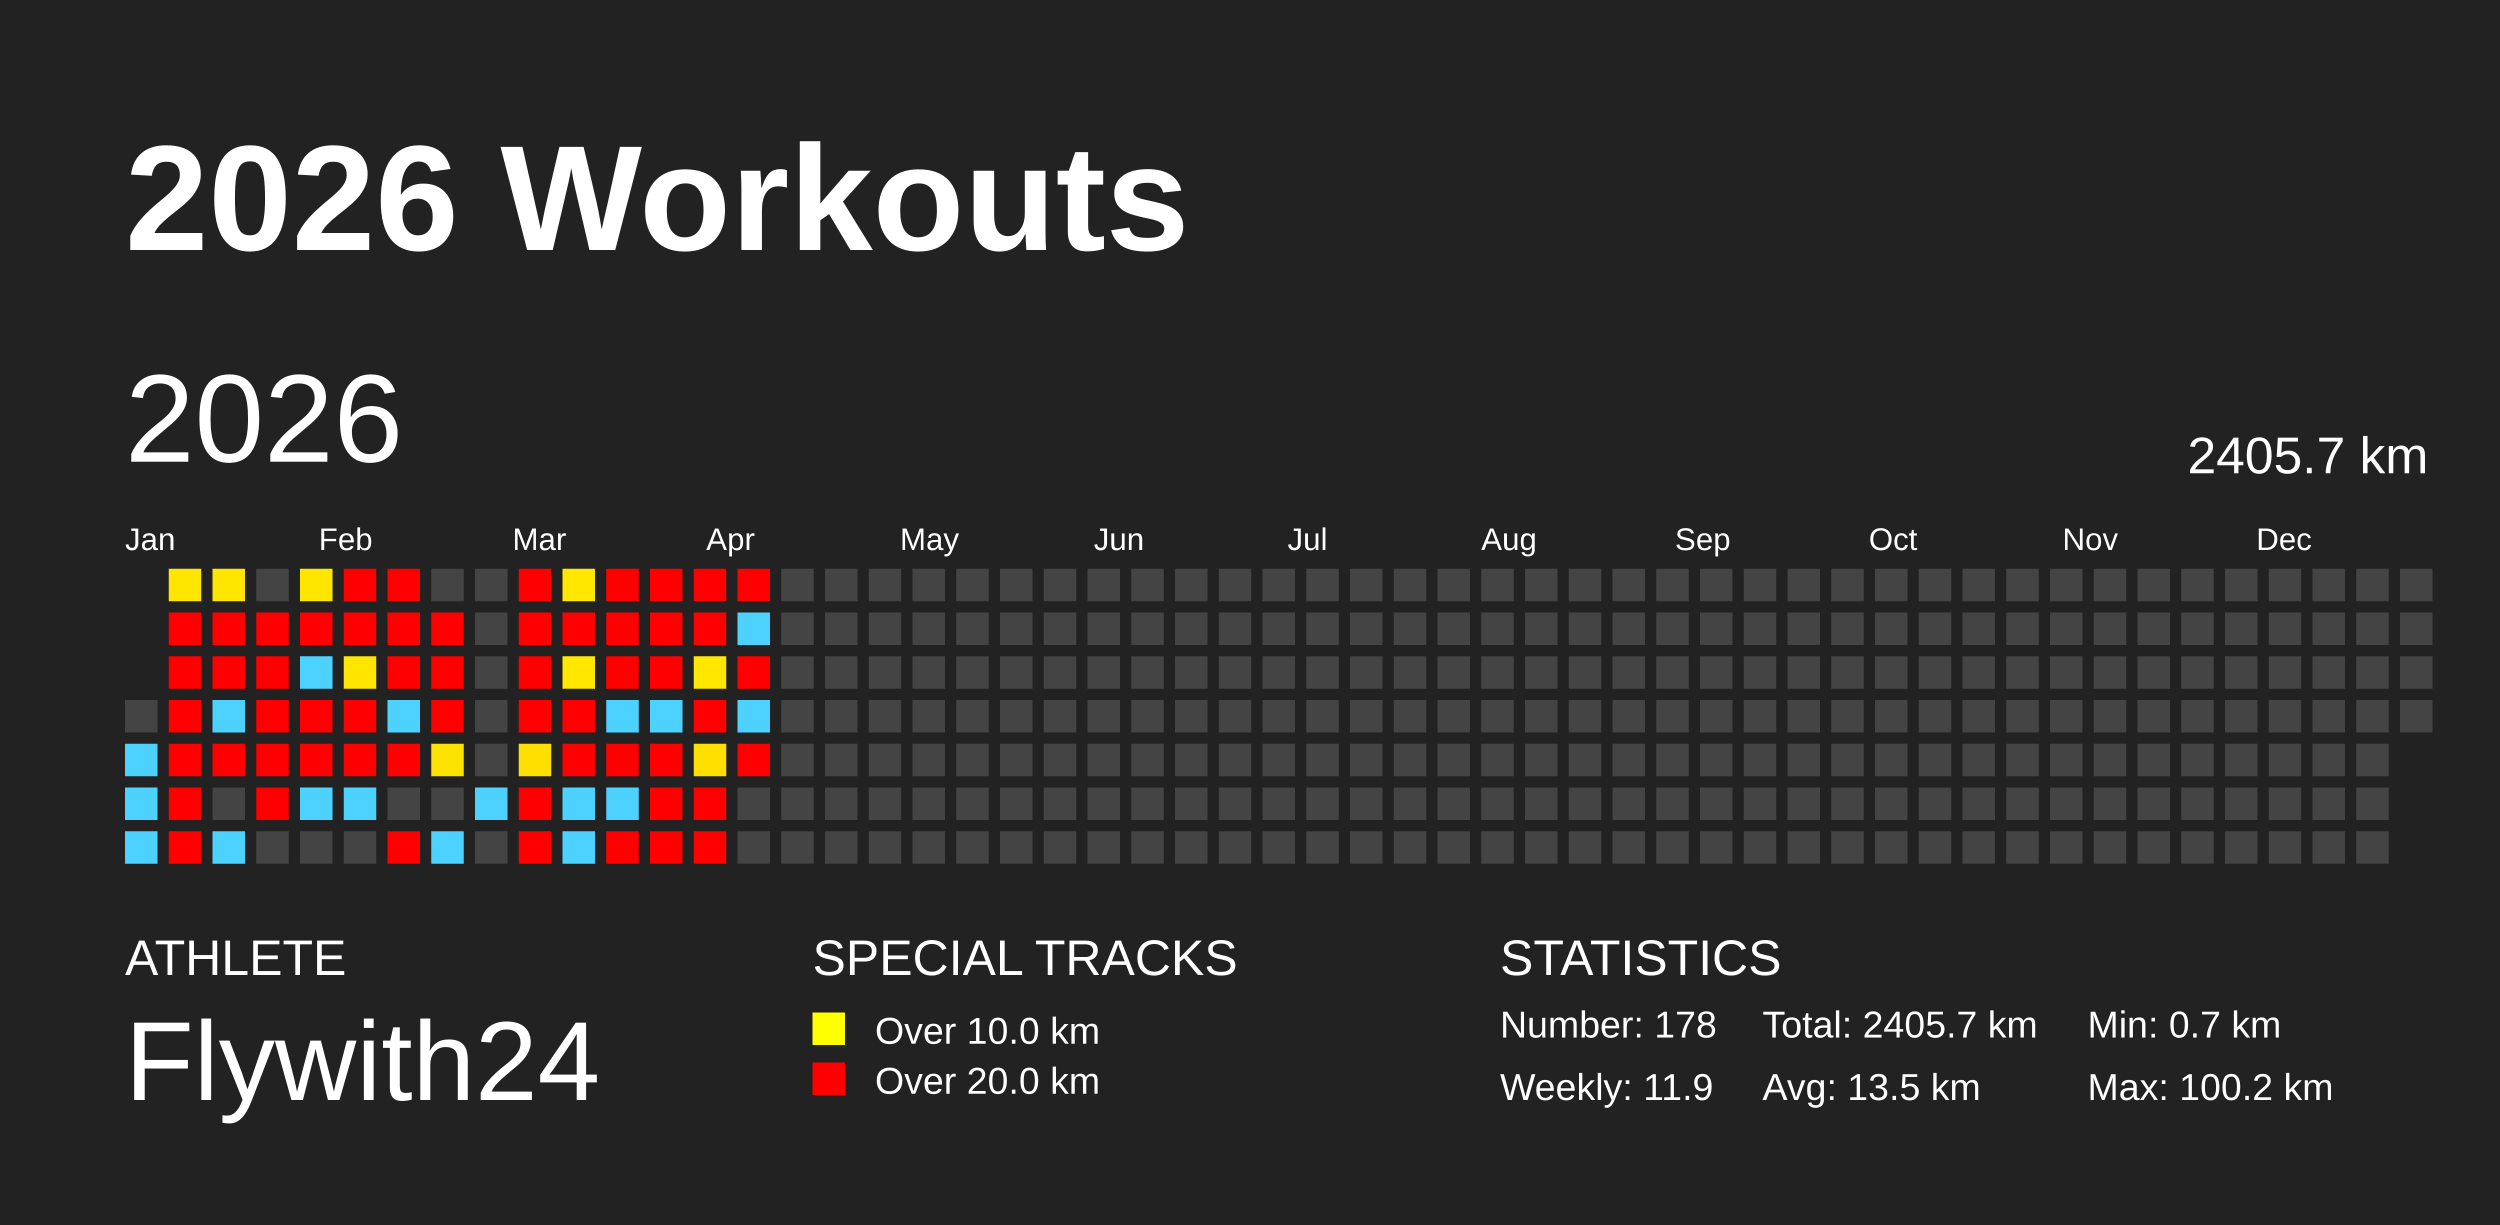
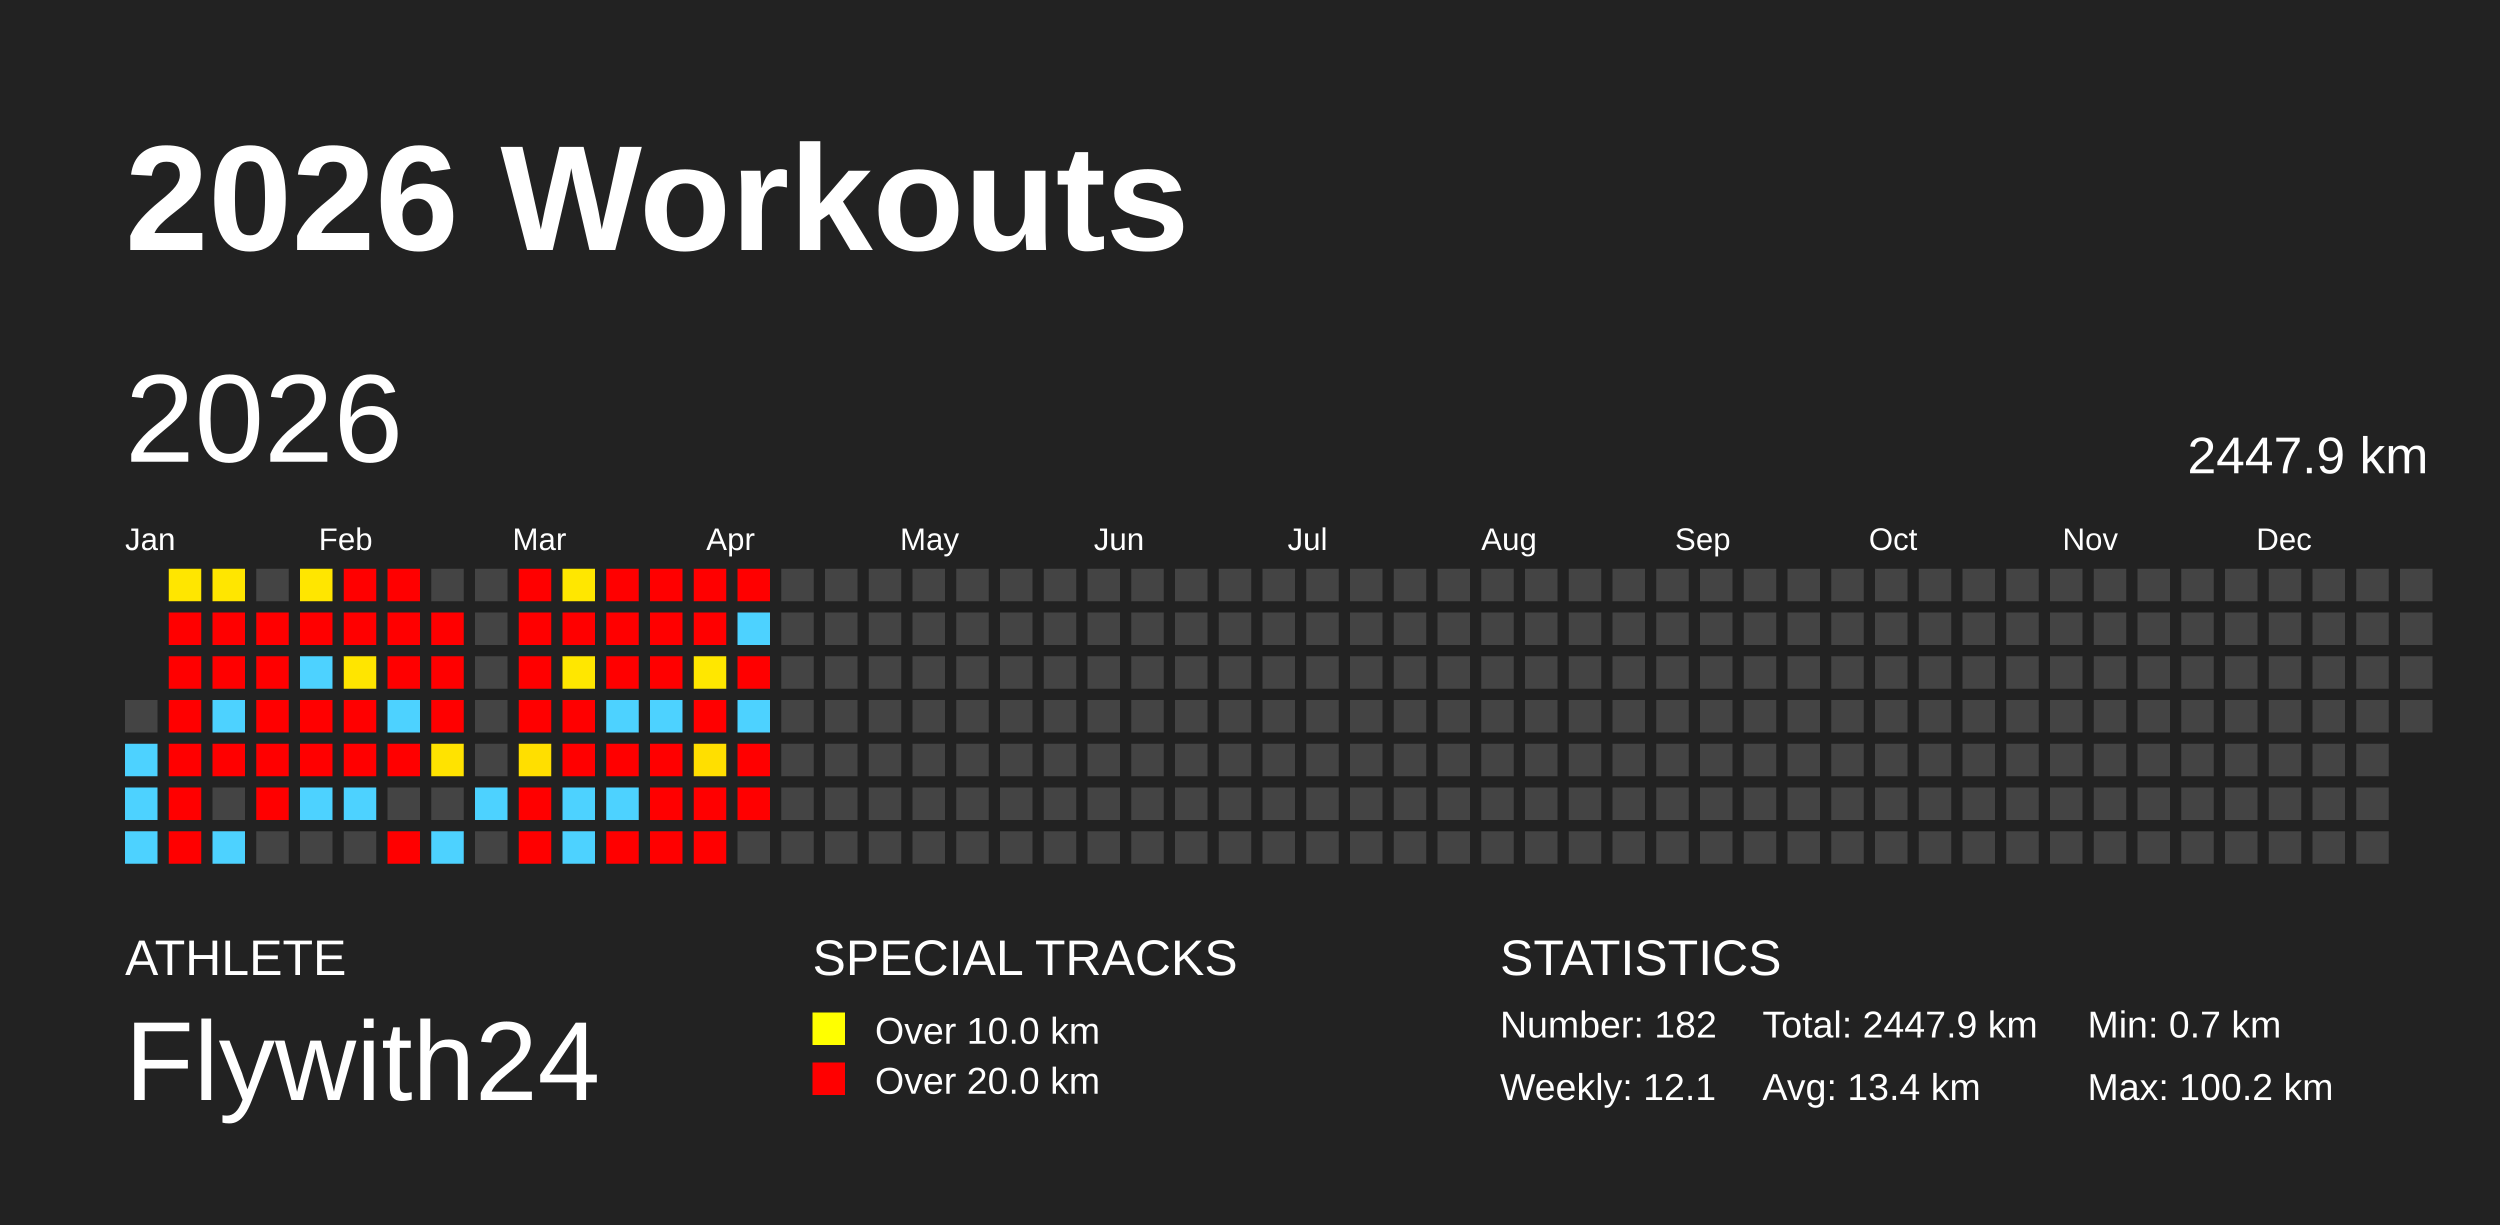
<svg xmlns="http://www.w3.org/2000/svg" baseProfile="full" height="98mm" version="1.1" viewBox="0,0,200,98" width="200mm">
  <defs />
  <rect fill="#222222" height="98" width="200" x="0" y="0" />
  <text fill="#FFFFFF" style="font-size:12px; font-family:Arial; font-weight:bold;" x="10" y="20">2026 Workouts</text>
  <text fill="#FFFFFF" style="font-size:4px; font-family:Arial" x="10" y="78">ATHLETE</text>
  <text fill="#FFFFFF" style="font-size:9px; font-family:Arial" x="10" y="88">Flywith24</text>
  <text fill="#FFFFFF" style="font-size:4px; font-family:Arial" x="65" y="78">SPECIAL TRACKS</text>
  <rect fill="yellow" height="2.6" width="2.6" x="65" y="81" />
  <text fill="#FFFFFF" style="font-size:3px; font-family:Arial" x="70" y="83.5">Over 10.0 km</text>
  <rect fill="red" height="2.6" width="2.6" x="65" y="85" />
  <text fill="#FFFFFF" style="font-size:3px; font-family:Arial" x="70" y="87.5">Over 20.0 km</text>
  <text fill="#FFFFFF" style="font-size:4px; font-family:Arial" x="120" y="78">STATISTICS</text>
-   <text fill="#FFFFFF" style="font-size:3px; font-family:Arial" x="120" y="83">Number: 178</text>
-   <text fill="#FFFFFF" style="font-size:3px; font-family:Arial" x="120" y="88">Weekly: 11.9</text>
-   <text fill="#FFFFFF" style="font-size:3px; font-family:Arial" x="141" y="83">Total: 2405.7 km</text>
-   <text fill="#FFFFFF" style="font-size:3px; font-family:Arial" x="141" y="88">Avg: 13.5 km</text>
+   <text fill="#FFFFFF" style="font-size:3px; font-family:Arial" x="120" y="83">Number: 182</text>
+   <text fill="#FFFFFF" style="font-size:3px; font-family:Arial" x="120" y="88">Weekly: 12.1</text>
+   <text fill="#FFFFFF" style="font-size:3px; font-family:Arial" x="141" y="83">Total: 2447.9 km</text>
+   <text fill="#FFFFFF" style="font-size:3px; font-family:Arial" x="141" y="88">Avg: 13.4 km</text>
  <text fill="#FFFFFF" style="font-size:3px; font-family:Arial" x="167" y="83">Min: 0.7 km</text>
  <text fill="#FFFFFF" style="font-size:3px; font-family:Arial" x="167" y="88">Max: 100.2 km</text>
  <text dominant-baseline="hanging" fill="#FFFFFF" style="font-size:10.0px; font-family:Arial;" x="10" y="30">2026</text>
-   <text dominant-baseline="hanging" fill="#FFFFFF" style="font-size:4.125px; font-family:Arial;" x="175" y="35">2405.7 km</text>
+   <text dominant-baseline="hanging" fill="#FFFFFF" style="font-size:4.125px; font-family:Arial;" x="175" y="35">2447.9 km</text>
  <text fill="#FFFFFF" style="font-size:2.5px; font-family:Arial" x="10.0" y="44">Jan</text>
  <text fill="#FFFFFF" style="font-size:2.5px; font-family:Arial" x="25.5" y="44">Feb</text>
  <text fill="#FFFFFF" style="font-size:2.5px; font-family:Arial" x="41.0" y="44">Mar</text>
  <text fill="#FFFFFF" style="font-size:2.5px; font-family:Arial" x="56.5" y="44">Apr</text>
  <text fill="#FFFFFF" style="font-size:2.5px; font-family:Arial" x="72.0" y="44">May</text>
  <text fill="#FFFFFF" style="font-size:2.5px; font-family:Arial" x="87.5" y="44">Jun</text>
  <text fill="#FFFFFF" style="font-size:2.5px; font-family:Arial" x="103.0" y="44">Jul</text>
  <text fill="#FFFFFF" style="font-size:2.5px; font-family:Arial" x="118.5" y="44">Aug</text>
  <text fill="#FFFFFF" style="font-size:2.5px; font-family:Arial" x="134.0" y="44">Sep</text>
  <text fill="#FFFFFF" style="font-size:2.5px; font-family:Arial" x="149.5" y="44">Oct</text>
  <text fill="#FFFFFF" style="font-size:2.5px; font-family:Arial" x="165.0" y="44">Nov</text>
  <text fill="#FFFFFF" style="font-size:2.5px; font-family:Arial" x="180.5" y="44">Dec</text>
  <rect fill="#444444" height="2.6" width="2.6" x="10.0" y="56.0" />
  <rect fill="#4dd2ff" height="2.6" width="2.6" x="10.0" y="59.5" />
  <rect fill="#4dd2ff" height="2.6" width="2.6" x="10.0" y="63.0" />
  <rect fill="#4dd2ff" height="2.6" width="2.6" x="10.0" y="66.5" />
  <rect fill="#ffe600" height="2.6" width="2.6" x="13.5" y="45.5" />
  <rect fill="red" height="2.6" width="2.6" x="13.5" y="49.0" />
  <rect fill="red" height="2.6" width="2.6" x="13.5" y="52.5" />
  <rect fill="red" height="2.6" width="2.6" x="13.5" y="56.0" />
  <rect fill="red" height="2.6" width="2.6" x="13.5" y="59.5" />
  <rect fill="red" height="2.6" width="2.6" x="13.5" y="63.0" />
  <rect fill="red" height="2.6" width="2.6" x="13.5" y="66.5" />
  <rect fill="#ffe600" height="2.6" width="2.6" x="17.0" y="45.5" />
  <rect fill="red" height="2.6" width="2.6" x="17.0" y="49.0" />
  <rect fill="red" height="2.6" width="2.6" x="17.0" y="52.5" />
  <rect fill="#4dd2ff" height="2.6" width="2.6" x="17.0" y="56.0" />
  <rect fill="red" height="2.6" width="2.6" x="17.0" y="59.5" />
  <rect fill="#444444" height="2.6" width="2.6" x="17.0" y="63.0" />
  <rect fill="#4dd2ff" height="2.6" width="2.6" x="17.0" y="66.5" />
  <rect fill="#444444" height="2.6" width="2.6" x="20.5" y="45.5" />
  <rect fill="red" height="2.6" width="2.6" x="20.5" y="49.0" />
  <rect fill="red" height="2.6" width="2.6" x="20.5" y="52.5" />
  <rect fill="red" height="2.6" width="2.6" x="20.5" y="56.0" />
  <rect fill="red" height="2.6" width="2.6" x="20.5" y="59.5" />
  <rect fill="red" height="2.6" width="2.6" x="20.5" y="63.0" />
  <rect fill="#444444" height="2.6" width="2.6" x="20.5" y="66.5" />
  <rect fill="#ffe600" height="2.6" width="2.6" x="24.0" y="45.5" />
  <rect fill="red" height="2.6" width="2.6" x="24.0" y="49.0" />
  <rect fill="#4dd2ff" height="2.6" width="2.6" x="24.0" y="52.5" />
  <rect fill="red" height="2.6" width="2.6" x="24.0" y="56.0" />
  <rect fill="red" height="2.6" width="2.6" x="24.0" y="59.5" />
  <rect fill="#4dd2ff" height="2.6" width="2.6" x="24.0" y="63.0" />
  <rect fill="#444444" height="2.6" width="2.6" x="24.0" y="66.5" />
  <rect fill="red" height="2.6" width="2.6" x="27.5" y="45.5" />
  <rect fill="red" height="2.6" width="2.6" x="27.5" y="49.0" />
  <rect fill="#ffe500" height="2.6" width="2.6" x="27.5" y="52.5" />
  <rect fill="red" height="2.6" width="2.6" x="27.5" y="56.0" />
  <rect fill="red" height="2.6" width="2.6" x="27.5" y="59.5" />
  <rect fill="#4dd2ff" height="2.6" width="2.6" x="27.5" y="63.0" />
  <rect fill="#444444" height="2.6" width="2.6" x="27.5" y="66.5" />
  <rect fill="red" height="2.6" width="2.6" x="31.0" y="45.5" />
  <rect fill="red" height="2.6" width="2.6" x="31.0" y="49.0" />
  <rect fill="red" height="2.6" width="2.6" x="31.0" y="52.5" />
  <rect fill="#4dd2ff" height="2.6" width="2.6" x="31.0" y="56.0" />
  <rect fill="red" height="2.6" width="2.6" x="31.0" y="59.5" />
  <rect fill="#444444" height="2.6" width="2.6" x="31.0" y="63.0" />
  <rect fill="red" height="2.6" width="2.6" x="31.0" y="66.5" />
  <rect fill="#444444" height="2.6" width="2.6" x="34.5" y="45.5" />
  <rect fill="red" height="2.6" width="2.6" x="34.5" y="49.0" />
  <rect fill="red" height="2.6" width="2.6" x="34.5" y="52.5" />
  <rect fill="red" height="2.6" width="2.6" x="34.5" y="56.0" />
  <rect fill="#ffe300" height="2.6" width="2.6" x="34.5" y="59.5" />
  <rect fill="#444444" height="2.6" width="2.6" x="34.5" y="63.0" />
  <rect fill="#4dd2ff" height="2.6" width="2.6" x="34.5" y="66.5" />
  <rect fill="#444444" height="2.6" width="2.6" x="38.0" y="45.5" />
  <rect fill="#444444" height="2.6" width="2.6" x="38.0" y="49.0" />
  <rect fill="#444444" height="2.6" width="2.6" x="38.0" y="52.5" />
  <rect fill="#444444" height="2.6" width="2.6" x="38.0" y="56.0" />
  <rect fill="#444444" height="2.6" width="2.6" x="38.0" y="59.5" />
  <rect fill="#4dd2ff" height="2.6" width="2.6" x="38.0" y="63.0" />
  <rect fill="#444444" height="2.6" width="2.6" x="38.0" y="66.5" />
  <rect fill="red" height="2.6" width="2.6" x="41.5" y="45.5" />
  <rect fill="red" height="2.6" width="2.6" x="41.5" y="49.0" />
  <rect fill="red" height="2.6" width="2.6" x="41.5" y="52.5" />
  <rect fill="red" height="2.6" width="2.6" x="41.5" y="56.0" />
  <rect fill="#ffdf00" height="2.6" width="2.6" x="41.5" y="59.5" />
  <rect fill="red" height="2.6" width="2.6" x="41.5" y="63.0" />
  <rect fill="red" height="2.6" width="2.6" x="41.5" y="66.5" />
  <rect fill="#ffe700" height="2.6" width="2.6" x="45.0" y="45.5" />
  <rect fill="red" height="2.6" width="2.6" x="45.0" y="49.0" />
  <rect fill="#ffe700" height="2.6" width="2.6" x="45.0" y="52.5" />
  <rect fill="red" height="2.6" width="2.6" x="45.0" y="56.0" />
  <rect fill="red" height="2.6" width="2.6" x="45.0" y="59.5" />
  <rect fill="#4dd2ff" height="2.6" width="2.6" x="45.0" y="63.0" />
  <rect fill="#4dd2ff" height="2.6" width="2.6" x="45.0" y="66.5" />
  <rect fill="red" height="2.6" width="2.6" x="48.5" y="45.5" />
  <rect fill="red" height="2.6" width="2.6" x="48.5" y="49.0" />
  <rect fill="red" height="2.6" width="2.6" x="48.5" y="52.5" />
  <rect fill="#4dd2ff" height="2.6" width="2.6" x="48.5" y="56.0" />
  <rect fill="red" height="2.6" width="2.6" x="48.5" y="59.5" />
  <rect fill="#4dd2ff" height="2.6" width="2.6" x="48.5" y="63.0" />
  <rect fill="red" height="2.6" width="2.6" x="48.5" y="66.5" />
  <rect fill="red" height="2.6" width="2.6" x="52.0" y="45.5" />
  <rect fill="red" height="2.6" width="2.6" x="52.0" y="49.0" />
  <rect fill="red" height="2.6" width="2.6" x="52.0" y="52.5" />
  <rect fill="#4dd2ff" height="2.6" width="2.6" x="52.0" y="56.0" />
  <rect fill="red" height="2.6" width="2.6" x="52.0" y="59.5" />
  <rect fill="red" height="2.6" width="2.6" x="52.0" y="63.0" />
  <rect fill="red" height="2.6" width="2.6" x="52.0" y="66.5" />
  <rect fill="red" height="2.6" width="2.6" x="55.5" y="45.5" />
  <rect fill="red" height="2.6" width="2.6" x="55.5" y="49.0" />
  <rect fill="#ffe700" height="2.6" width="2.6" x="55.5" y="52.5" />
  <rect fill="red" height="2.6" width="2.6" x="55.5" y="56.0" />
  <rect fill="#ffdf00" height="2.6" width="2.6" x="55.5" y="59.5" />
  <rect fill="red" height="2.6" width="2.6" x="55.5" y="63.0" />
  <rect fill="red" height="2.6" width="2.6" x="55.5" y="66.5" />
  <rect fill="red" height="2.6" width="2.6" x="59.0" y="45.5" />
  <rect fill="#4dd2ff" height="2.6" width="2.6" x="59.0" y="49.0" />
  <rect fill="red" height="2.6" width="2.6" x="59.0" y="52.5" />
  <rect fill="#4dd2ff" height="2.6" width="2.6" x="59.0" y="56.0" />
  <rect fill="red" height="2.6" width="2.6" x="59.0" y="59.5" />
-   <rect fill="#444444" height="2.6" width="2.6" x="59.0" y="63.0" />
+   <rect fill="red" height="2.6" width="2.6" x="59.0" y="63.0" />
  <rect fill="#444444" height="2.6" width="2.6" x="59.0" y="66.5" />
  <rect fill="#444444" height="2.6" width="2.6" x="62.5" y="45.5" />
  <rect fill="#444444" height="2.6" width="2.6" x="62.5" y="49.0" />
  <rect fill="#444444" height="2.6" width="2.6" x="62.5" y="52.5" />
  <rect fill="#444444" height="2.6" width="2.6" x="62.5" y="56.0" />
  <rect fill="#444444" height="2.6" width="2.6" x="62.5" y="59.5" />
  <rect fill="#444444" height="2.6" width="2.6" x="62.5" y="63.0" />
  <rect fill="#444444" height="2.6" width="2.6" x="62.5" y="66.5" />
  <rect fill="#444444" height="2.6" width="2.6" x="66.0" y="45.5" />
  <rect fill="#444444" height="2.6" width="2.6" x="66.0" y="49.0" />
  <rect fill="#444444" height="2.6" width="2.6" x="66.0" y="52.5" />
  <rect fill="#444444" height="2.6" width="2.6" x="66.0" y="56.0" />
  <rect fill="#444444" height="2.6" width="2.6" x="66.0" y="59.5" />
  <rect fill="#444444" height="2.6" width="2.6" x="66.0" y="63.0" />
  <rect fill="#444444" height="2.6" width="2.6" x="66.0" y="66.5" />
  <rect fill="#444444" height="2.6" width="2.6" x="69.5" y="45.5" />
  <rect fill="#444444" height="2.6" width="2.6" x="69.5" y="49.0" />
  <rect fill="#444444" height="2.6" width="2.6" x="69.5" y="52.5" />
  <rect fill="#444444" height="2.6" width="2.6" x="69.5" y="56.0" />
  <rect fill="#444444" height="2.6" width="2.6" x="69.5" y="59.5" />
  <rect fill="#444444" height="2.6" width="2.6" x="69.5" y="63.0" />
  <rect fill="#444444" height="2.6" width="2.6" x="69.5" y="66.5" />
  <rect fill="#444444" height="2.6" width="2.6" x="73.0" y="45.5" />
  <rect fill="#444444" height="2.6" width="2.6" x="73.0" y="49.0" />
  <rect fill="#444444" height="2.6" width="2.6" x="73.0" y="52.5" />
  <rect fill="#444444" height="2.6" width="2.6" x="73.0" y="56.0" />
  <rect fill="#444444" height="2.6" width="2.6" x="73.0" y="59.5" />
  <rect fill="#444444" height="2.6" width="2.6" x="73.0" y="63.0" />
  <rect fill="#444444" height="2.6" width="2.6" x="73.0" y="66.5" />
  <rect fill="#444444" height="2.6" width="2.6" x="76.5" y="45.5" />
  <rect fill="#444444" height="2.6" width="2.6" x="76.5" y="49.0" />
  <rect fill="#444444" height="2.6" width="2.6" x="76.5" y="52.5" />
  <rect fill="#444444" height="2.6" width="2.6" x="76.5" y="56.0" />
  <rect fill="#444444" height="2.6" width="2.6" x="76.5" y="59.5" />
  <rect fill="#444444" height="2.6" width="2.6" x="76.5" y="63.0" />
  <rect fill="#444444" height="2.6" width="2.6" x="76.5" y="66.5" />
  <rect fill="#444444" height="2.6" width="2.6" x="80.0" y="45.5" />
  <rect fill="#444444" height="2.6" width="2.6" x="80.0" y="49.0" />
  <rect fill="#444444" height="2.6" width="2.6" x="80.0" y="52.5" />
  <rect fill="#444444" height="2.6" width="2.6" x="80.0" y="56.0" />
  <rect fill="#444444" height="2.6" width="2.6" x="80.0" y="59.5" />
  <rect fill="#444444" height="2.6" width="2.6" x="80.0" y="63.0" />
  <rect fill="#444444" height="2.6" width="2.6" x="80.0" y="66.5" />
  <rect fill="#444444" height="2.6" width="2.6" x="83.5" y="45.5" />
  <rect fill="#444444" height="2.6" width="2.6" x="83.5" y="49.0" />
  <rect fill="#444444" height="2.6" width="2.6" x="83.5" y="52.5" />
  <rect fill="#444444" height="2.6" width="2.6" x="83.5" y="56.0" />
  <rect fill="#444444" height="2.6" width="2.6" x="83.5" y="59.5" />
  <rect fill="#444444" height="2.6" width="2.6" x="83.5" y="63.0" />
  <rect fill="#444444" height="2.6" width="2.6" x="83.5" y="66.5" />
  <rect fill="#444444" height="2.6" width="2.6" x="87.0" y="45.5" />
  <rect fill="#444444" height="2.6" width="2.6" x="87.0" y="49.0" />
  <rect fill="#444444" height="2.6" width="2.6" x="87.0" y="52.5" />
  <rect fill="#444444" height="2.6" width="2.6" x="87.0" y="56.0" />
  <rect fill="#444444" height="2.6" width="2.6" x="87.0" y="59.5" />
  <rect fill="#444444" height="2.6" width="2.6" x="87.0" y="63.0" />
  <rect fill="#444444" height="2.6" width="2.6" x="87.0" y="66.5" />
  <rect fill="#444444" height="2.6" width="2.6" x="90.5" y="45.5" />
  <rect fill="#444444" height="2.6" width="2.6" x="90.5" y="49.0" />
  <rect fill="#444444" height="2.6" width="2.6" x="90.5" y="52.5" />
  <rect fill="#444444" height="2.6" width="2.6" x="90.5" y="56.0" />
  <rect fill="#444444" height="2.6" width="2.6" x="90.5" y="59.5" />
  <rect fill="#444444" height="2.6" width="2.6" x="90.5" y="63.0" />
  <rect fill="#444444" height="2.6" width="2.6" x="90.5" y="66.5" />
  <rect fill="#444444" height="2.6" width="2.6" x="94.0" y="45.5" />
  <rect fill="#444444" height="2.6" width="2.6" x="94.0" y="49.0" />
  <rect fill="#444444" height="2.6" width="2.6" x="94.0" y="52.5" />
  <rect fill="#444444" height="2.6" width="2.6" x="94.0" y="56.0" />
  <rect fill="#444444" height="2.6" width="2.6" x="94.0" y="59.5" />
  <rect fill="#444444" height="2.6" width="2.6" x="94.0" y="63.0" />
  <rect fill="#444444" height="2.6" width="2.6" x="94.0" y="66.5" />
  <rect fill="#444444" height="2.6" width="2.6" x="97.5" y="45.5" />
  <rect fill="#444444" height="2.6" width="2.6" x="97.5" y="49.0" />
  <rect fill="#444444" height="2.6" width="2.6" x="97.5" y="52.5" />
  <rect fill="#444444" height="2.6" width="2.6" x="97.5" y="56.0" />
  <rect fill="#444444" height="2.6" width="2.6" x="97.5" y="59.5" />
  <rect fill="#444444" height="2.6" width="2.6" x="97.5" y="63.0" />
  <rect fill="#444444" height="2.6" width="2.6" x="97.5" y="66.5" />
  <rect fill="#444444" height="2.6" width="2.6" x="101.0" y="45.5" />
  <rect fill="#444444" height="2.6" width="2.6" x="101.0" y="49.0" />
  <rect fill="#444444" height="2.6" width="2.6" x="101.0" y="52.5" />
  <rect fill="#444444" height="2.6" width="2.6" x="101.0" y="56.0" />
  <rect fill="#444444" height="2.6" width="2.6" x="101.0" y="59.5" />
  <rect fill="#444444" height="2.6" width="2.6" x="101.0" y="63.0" />
  <rect fill="#444444" height="2.6" width="2.6" x="101.0" y="66.5" />
  <rect fill="#444444" height="2.6" width="2.6" x="104.5" y="45.5" />
  <rect fill="#444444" height="2.6" width="2.6" x="104.5" y="49.0" />
  <rect fill="#444444" height="2.6" width="2.6" x="104.5" y="52.5" />
  <rect fill="#444444" height="2.6" width="2.6" x="104.5" y="56.0" />
  <rect fill="#444444" height="2.6" width="2.6" x="104.5" y="59.5" />
  <rect fill="#444444" height="2.6" width="2.6" x="104.5" y="63.0" />
  <rect fill="#444444" height="2.6" width="2.6" x="104.5" y="66.5" />
  <rect fill="#444444" height="2.6" width="2.6" x="108.0" y="45.5" />
  <rect fill="#444444" height="2.6" width="2.6" x="108.0" y="49.0" />
  <rect fill="#444444" height="2.6" width="2.6" x="108.0" y="52.5" />
  <rect fill="#444444" height="2.6" width="2.6" x="108.0" y="56.0" />
  <rect fill="#444444" height="2.6" width="2.6" x="108.0" y="59.5" />
  <rect fill="#444444" height="2.6" width="2.6" x="108.0" y="63.0" />
  <rect fill="#444444" height="2.6" width="2.6" x="108.0" y="66.5" />
  <rect fill="#444444" height="2.6" width="2.6" x="111.5" y="45.5" />
  <rect fill="#444444" height="2.6" width="2.6" x="111.5" y="49.0" />
  <rect fill="#444444" height="2.6" width="2.6" x="111.5" y="52.5" />
  <rect fill="#444444" height="2.6" width="2.6" x="111.5" y="56.0" />
  <rect fill="#444444" height="2.6" width="2.6" x="111.5" y="59.5" />
  <rect fill="#444444" height="2.6" width="2.6" x="111.5" y="63.0" />
  <rect fill="#444444" height="2.6" width="2.6" x="111.5" y="66.5" />
  <rect fill="#444444" height="2.6" width="2.6" x="115.0" y="45.5" />
  <rect fill="#444444" height="2.6" width="2.6" x="115.0" y="49.0" />
  <rect fill="#444444" height="2.6" width="2.6" x="115.0" y="52.5" />
  <rect fill="#444444" height="2.6" width="2.6" x="115.0" y="56.0" />
  <rect fill="#444444" height="2.6" width="2.6" x="115.0" y="59.5" />
  <rect fill="#444444" height="2.6" width="2.6" x="115.0" y="63.0" />
  <rect fill="#444444" height="2.6" width="2.6" x="115.0" y="66.5" />
  <rect fill="#444444" height="2.6" width="2.6" x="118.5" y="45.5" />
  <rect fill="#444444" height="2.6" width="2.6" x="118.5" y="49.0" />
  <rect fill="#444444" height="2.6" width="2.6" x="118.5" y="52.5" />
  <rect fill="#444444" height="2.6" width="2.6" x="118.5" y="56.0" />
  <rect fill="#444444" height="2.6" width="2.6" x="118.5" y="59.5" />
  <rect fill="#444444" height="2.6" width="2.6" x="118.5" y="63.0" />
  <rect fill="#444444" height="2.6" width="2.6" x="118.5" y="66.5" />
  <rect fill="#444444" height="2.6" width="2.6" x="122.0" y="45.5" />
  <rect fill="#444444" height="2.6" width="2.6" x="122.0" y="49.0" />
  <rect fill="#444444" height="2.6" width="2.6" x="122.0" y="52.5" />
  <rect fill="#444444" height="2.6" width="2.6" x="122.0" y="56.0" />
  <rect fill="#444444" height="2.6" width="2.6" x="122.0" y="59.5" />
  <rect fill="#444444" height="2.6" width="2.6" x="122.0" y="63.0" />
  <rect fill="#444444" height="2.6" width="2.6" x="122.0" y="66.5" />
  <rect fill="#444444" height="2.6" width="2.6" x="125.5" y="45.5" />
  <rect fill="#444444" height="2.6" width="2.6" x="125.5" y="49.0" />
  <rect fill="#444444" height="2.6" width="2.6" x="125.5" y="52.5" />
  <rect fill="#444444" height="2.6" width="2.6" x="125.5" y="56.0" />
  <rect fill="#444444" height="2.6" width="2.6" x="125.5" y="59.5" />
  <rect fill="#444444" height="2.6" width="2.6" x="125.5" y="63.0" />
  <rect fill="#444444" height="2.6" width="2.6" x="125.5" y="66.5" />
  <rect fill="#444444" height="2.6" width="2.6" x="129.0" y="45.5" />
  <rect fill="#444444" height="2.6" width="2.6" x="129.0" y="49.0" />
  <rect fill="#444444" height="2.6" width="2.6" x="129.0" y="52.5" />
  <rect fill="#444444" height="2.6" width="2.6" x="129.0" y="56.0" />
  <rect fill="#444444" height="2.6" width="2.6" x="129.0" y="59.5" />
  <rect fill="#444444" height="2.6" width="2.6" x="129.0" y="63.0" />
  <rect fill="#444444" height="2.6" width="2.6" x="129.0" y="66.5" />
  <rect fill="#444444" height="2.6" width="2.6" x="132.5" y="45.5" />
  <rect fill="#444444" height="2.6" width="2.6" x="132.5" y="49.0" />
  <rect fill="#444444" height="2.6" width="2.6" x="132.5" y="52.5" />
  <rect fill="#444444" height="2.6" width="2.6" x="132.5" y="56.0" />
  <rect fill="#444444" height="2.6" width="2.6" x="132.5" y="59.5" />
  <rect fill="#444444" height="2.6" width="2.6" x="132.5" y="63.0" />
  <rect fill="#444444" height="2.6" width="2.6" x="132.5" y="66.5" />
  <rect fill="#444444" height="2.6" width="2.6" x="136.0" y="45.5" />
  <rect fill="#444444" height="2.6" width="2.6" x="136.0" y="49.0" />
  <rect fill="#444444" height="2.6" width="2.6" x="136.0" y="52.5" />
  <rect fill="#444444" height="2.6" width="2.6" x="136.0" y="56.0" />
  <rect fill="#444444" height="2.6" width="2.6" x="136.0" y="59.5" />
  <rect fill="#444444" height="2.6" width="2.6" x="136.0" y="63.0" />
  <rect fill="#444444" height="2.6" width="2.6" x="136.0" y="66.5" />
  <rect fill="#444444" height="2.6" width="2.6" x="139.5" y="45.5" />
  <rect fill="#444444" height="2.6" width="2.6" x="139.5" y="49.0" />
  <rect fill="#444444" height="2.6" width="2.6" x="139.5" y="52.5" />
  <rect fill="#444444" height="2.6" width="2.6" x="139.5" y="56.0" />
  <rect fill="#444444" height="2.6" width="2.6" x="139.5" y="59.5" />
  <rect fill="#444444" height="2.6" width="2.6" x="139.5" y="63.0" />
  <rect fill="#444444" height="2.6" width="2.6" x="139.5" y="66.5" />
  <rect fill="#444444" height="2.6" width="2.6" x="143.0" y="45.5" />
  <rect fill="#444444" height="2.6" width="2.6" x="143.0" y="49.0" />
  <rect fill="#444444" height="2.6" width="2.6" x="143.0" y="52.5" />
  <rect fill="#444444" height="2.6" width="2.6" x="143.0" y="56.0" />
  <rect fill="#444444" height="2.6" width="2.6" x="143.0" y="59.5" />
  <rect fill="#444444" height="2.6" width="2.6" x="143.0" y="63.0" />
  <rect fill="#444444" height="2.6" width="2.6" x="143.0" y="66.5" />
  <rect fill="#444444" height="2.6" width="2.6" x="146.5" y="45.5" />
  <rect fill="#444444" height="2.6" width="2.6" x="146.5" y="49.0" />
  <rect fill="#444444" height="2.6" width="2.6" x="146.5" y="52.5" />
  <rect fill="#444444" height="2.6" width="2.6" x="146.5" y="56.0" />
  <rect fill="#444444" height="2.6" width="2.6" x="146.5" y="59.5" />
  <rect fill="#444444" height="2.6" width="2.6" x="146.5" y="63.0" />
  <rect fill="#444444" height="2.6" width="2.6" x="146.5" y="66.5" />
  <rect fill="#444444" height="2.6" width="2.6" x="150.0" y="45.5" />
  <rect fill="#444444" height="2.6" width="2.6" x="150.0" y="49.0" />
  <rect fill="#444444" height="2.6" width="2.6" x="150.0" y="52.5" />
  <rect fill="#444444" height="2.6" width="2.6" x="150.0" y="56.0" />
  <rect fill="#444444" height="2.6" width="2.6" x="150.0" y="59.5" />
  <rect fill="#444444" height="2.6" width="2.6" x="150.0" y="63.0" />
  <rect fill="#444444" height="2.6" width="2.6" x="150.0" y="66.5" />
  <rect fill="#444444" height="2.6" width="2.6" x="153.5" y="45.5" />
  <rect fill="#444444" height="2.6" width="2.6" x="153.5" y="49.0" />
  <rect fill="#444444" height="2.6" width="2.6" x="153.5" y="52.5" />
  <rect fill="#444444" height="2.6" width="2.6" x="153.5" y="56.0" />
  <rect fill="#444444" height="2.6" width="2.6" x="153.5" y="59.5" />
  <rect fill="#444444" height="2.6" width="2.6" x="153.5" y="63.0" />
  <rect fill="#444444" height="2.6" width="2.6" x="153.5" y="66.5" />
  <rect fill="#444444" height="2.6" width="2.6" x="157.0" y="45.5" />
  <rect fill="#444444" height="2.6" width="2.6" x="157.0" y="49.0" />
  <rect fill="#444444" height="2.6" width="2.6" x="157.0" y="52.5" />
  <rect fill="#444444" height="2.6" width="2.6" x="157.0" y="56.0" />
  <rect fill="#444444" height="2.6" width="2.6" x="157.0" y="59.5" />
  <rect fill="#444444" height="2.6" width="2.6" x="157.0" y="63.0" />
  <rect fill="#444444" height="2.6" width="2.6" x="157.0" y="66.5" />
  <rect fill="#444444" height="2.6" width="2.6" x="160.5" y="45.5" />
  <rect fill="#444444" height="2.6" width="2.6" x="160.5" y="49.0" />
  <rect fill="#444444" height="2.6" width="2.6" x="160.5" y="52.5" />
  <rect fill="#444444" height="2.6" width="2.6" x="160.5" y="56.0" />
  <rect fill="#444444" height="2.6" width="2.6" x="160.5" y="59.5" />
  <rect fill="#444444" height="2.6" width="2.6" x="160.5" y="63.0" />
  <rect fill="#444444" height="2.6" width="2.6" x="160.5" y="66.5" />
  <rect fill="#444444" height="2.6" width="2.6" x="164.0" y="45.5" />
  <rect fill="#444444" height="2.6" width="2.6" x="164.0" y="49.0" />
  <rect fill="#444444" height="2.6" width="2.6" x="164.0" y="52.5" />
  <rect fill="#444444" height="2.6" width="2.6" x="164.0" y="56.0" />
  <rect fill="#444444" height="2.6" width="2.6" x="164.0" y="59.5" />
  <rect fill="#444444" height="2.6" width="2.6" x="164.0" y="63.0" />
  <rect fill="#444444" height="2.6" width="2.6" x="164.0" y="66.5" />
  <rect fill="#444444" height="2.6" width="2.6" x="167.5" y="45.5" />
  <rect fill="#444444" height="2.6" width="2.6" x="167.5" y="49.0" />
  <rect fill="#444444" height="2.6" width="2.6" x="167.5" y="52.5" />
  <rect fill="#444444" height="2.6" width="2.6" x="167.5" y="56.0" />
  <rect fill="#444444" height="2.6" width="2.6" x="167.5" y="59.5" />
  <rect fill="#444444" height="2.6" width="2.6" x="167.5" y="63.0" />
  <rect fill="#444444" height="2.6" width="2.6" x="167.5" y="66.5" />
  <rect fill="#444444" height="2.6" width="2.6" x="171.0" y="45.5" />
  <rect fill="#444444" height="2.6" width="2.6" x="171.0" y="49.0" />
  <rect fill="#444444" height="2.6" width="2.6" x="171.0" y="52.5" />
  <rect fill="#444444" height="2.6" width="2.6" x="171.0" y="56.0" />
  <rect fill="#444444" height="2.6" width="2.6" x="171.0" y="59.5" />
  <rect fill="#444444" height="2.6" width="2.6" x="171.0" y="63.0" />
  <rect fill="#444444" height="2.6" width="2.6" x="171.0" y="66.5" />
  <rect fill="#444444" height="2.6" width="2.6" x="174.5" y="45.5" />
  <rect fill="#444444" height="2.6" width="2.6" x="174.5" y="49.0" />
  <rect fill="#444444" height="2.6" width="2.6" x="174.5" y="52.5" />
  <rect fill="#444444" height="2.6" width="2.6" x="174.5" y="56.0" />
  <rect fill="#444444" height="2.6" width="2.6" x="174.5" y="59.5" />
  <rect fill="#444444" height="2.6" width="2.6" x="174.5" y="63.0" />
  <rect fill="#444444" height="2.6" width="2.6" x="174.5" y="66.5" />
  <rect fill="#444444" height="2.6" width="2.6" x="178.0" y="45.5" />
  <rect fill="#444444" height="2.6" width="2.6" x="178.0" y="49.0" />
  <rect fill="#444444" height="2.6" width="2.6" x="178.0" y="52.5" />
  <rect fill="#444444" height="2.6" width="2.6" x="178.0" y="56.0" />
  <rect fill="#444444" height="2.6" width="2.6" x="178.0" y="59.5" />
  <rect fill="#444444" height="2.6" width="2.6" x="178.0" y="63.0" />
  <rect fill="#444444" height="2.6" width="2.6" x="178.0" y="66.5" />
  <rect fill="#444444" height="2.6" width="2.6" x="181.5" y="45.5" />
  <rect fill="#444444" height="2.6" width="2.6" x="181.5" y="49.0" />
  <rect fill="#444444" height="2.6" width="2.6" x="181.5" y="52.5" />
  <rect fill="#444444" height="2.6" width="2.6" x="181.5" y="56.0" />
  <rect fill="#444444" height="2.6" width="2.6" x="181.5" y="59.5" />
  <rect fill="#444444" height="2.6" width="2.6" x="181.5" y="63.0" />
  <rect fill="#444444" height="2.6" width="2.6" x="181.5" y="66.5" />
  <rect fill="#444444" height="2.6" width="2.6" x="185.0" y="45.5" />
  <rect fill="#444444" height="2.6" width="2.6" x="185.0" y="49.0" />
  <rect fill="#444444" height="2.6" width="2.6" x="185.0" y="52.5" />
  <rect fill="#444444" height="2.6" width="2.6" x="185.0" y="56.0" />
  <rect fill="#444444" height="2.6" width="2.6" x="185.0" y="59.5" />
  <rect fill="#444444" height="2.6" width="2.6" x="185.0" y="63.0" />
  <rect fill="#444444" height="2.6" width="2.6" x="185.0" y="66.5" />
  <rect fill="#444444" height="2.6" width="2.6" x="188.5" y="45.5" />
  <rect fill="#444444" height="2.6" width="2.6" x="188.5" y="49.0" />
  <rect fill="#444444" height="2.6" width="2.6" x="188.5" y="52.5" />
  <rect fill="#444444" height="2.6" width="2.6" x="188.5" y="56.0" />
  <rect fill="#444444" height="2.6" width="2.6" x="188.5" y="59.5" />
  <rect fill="#444444" height="2.6" width="2.6" x="188.5" y="63.0" />
  <rect fill="#444444" height="2.6" width="2.6" x="188.5" y="66.5" />
  <rect fill="#444444" height="2.6" width="2.6" x="192.0" y="45.5" />
  <rect fill="#444444" height="2.6" width="2.6" x="192.0" y="49.0" />
  <rect fill="#444444" height="2.6" width="2.6" x="192.0" y="52.5" />
  <rect fill="#444444" height="2.6" width="2.6" x="192.0" y="56.0" />
</svg>
